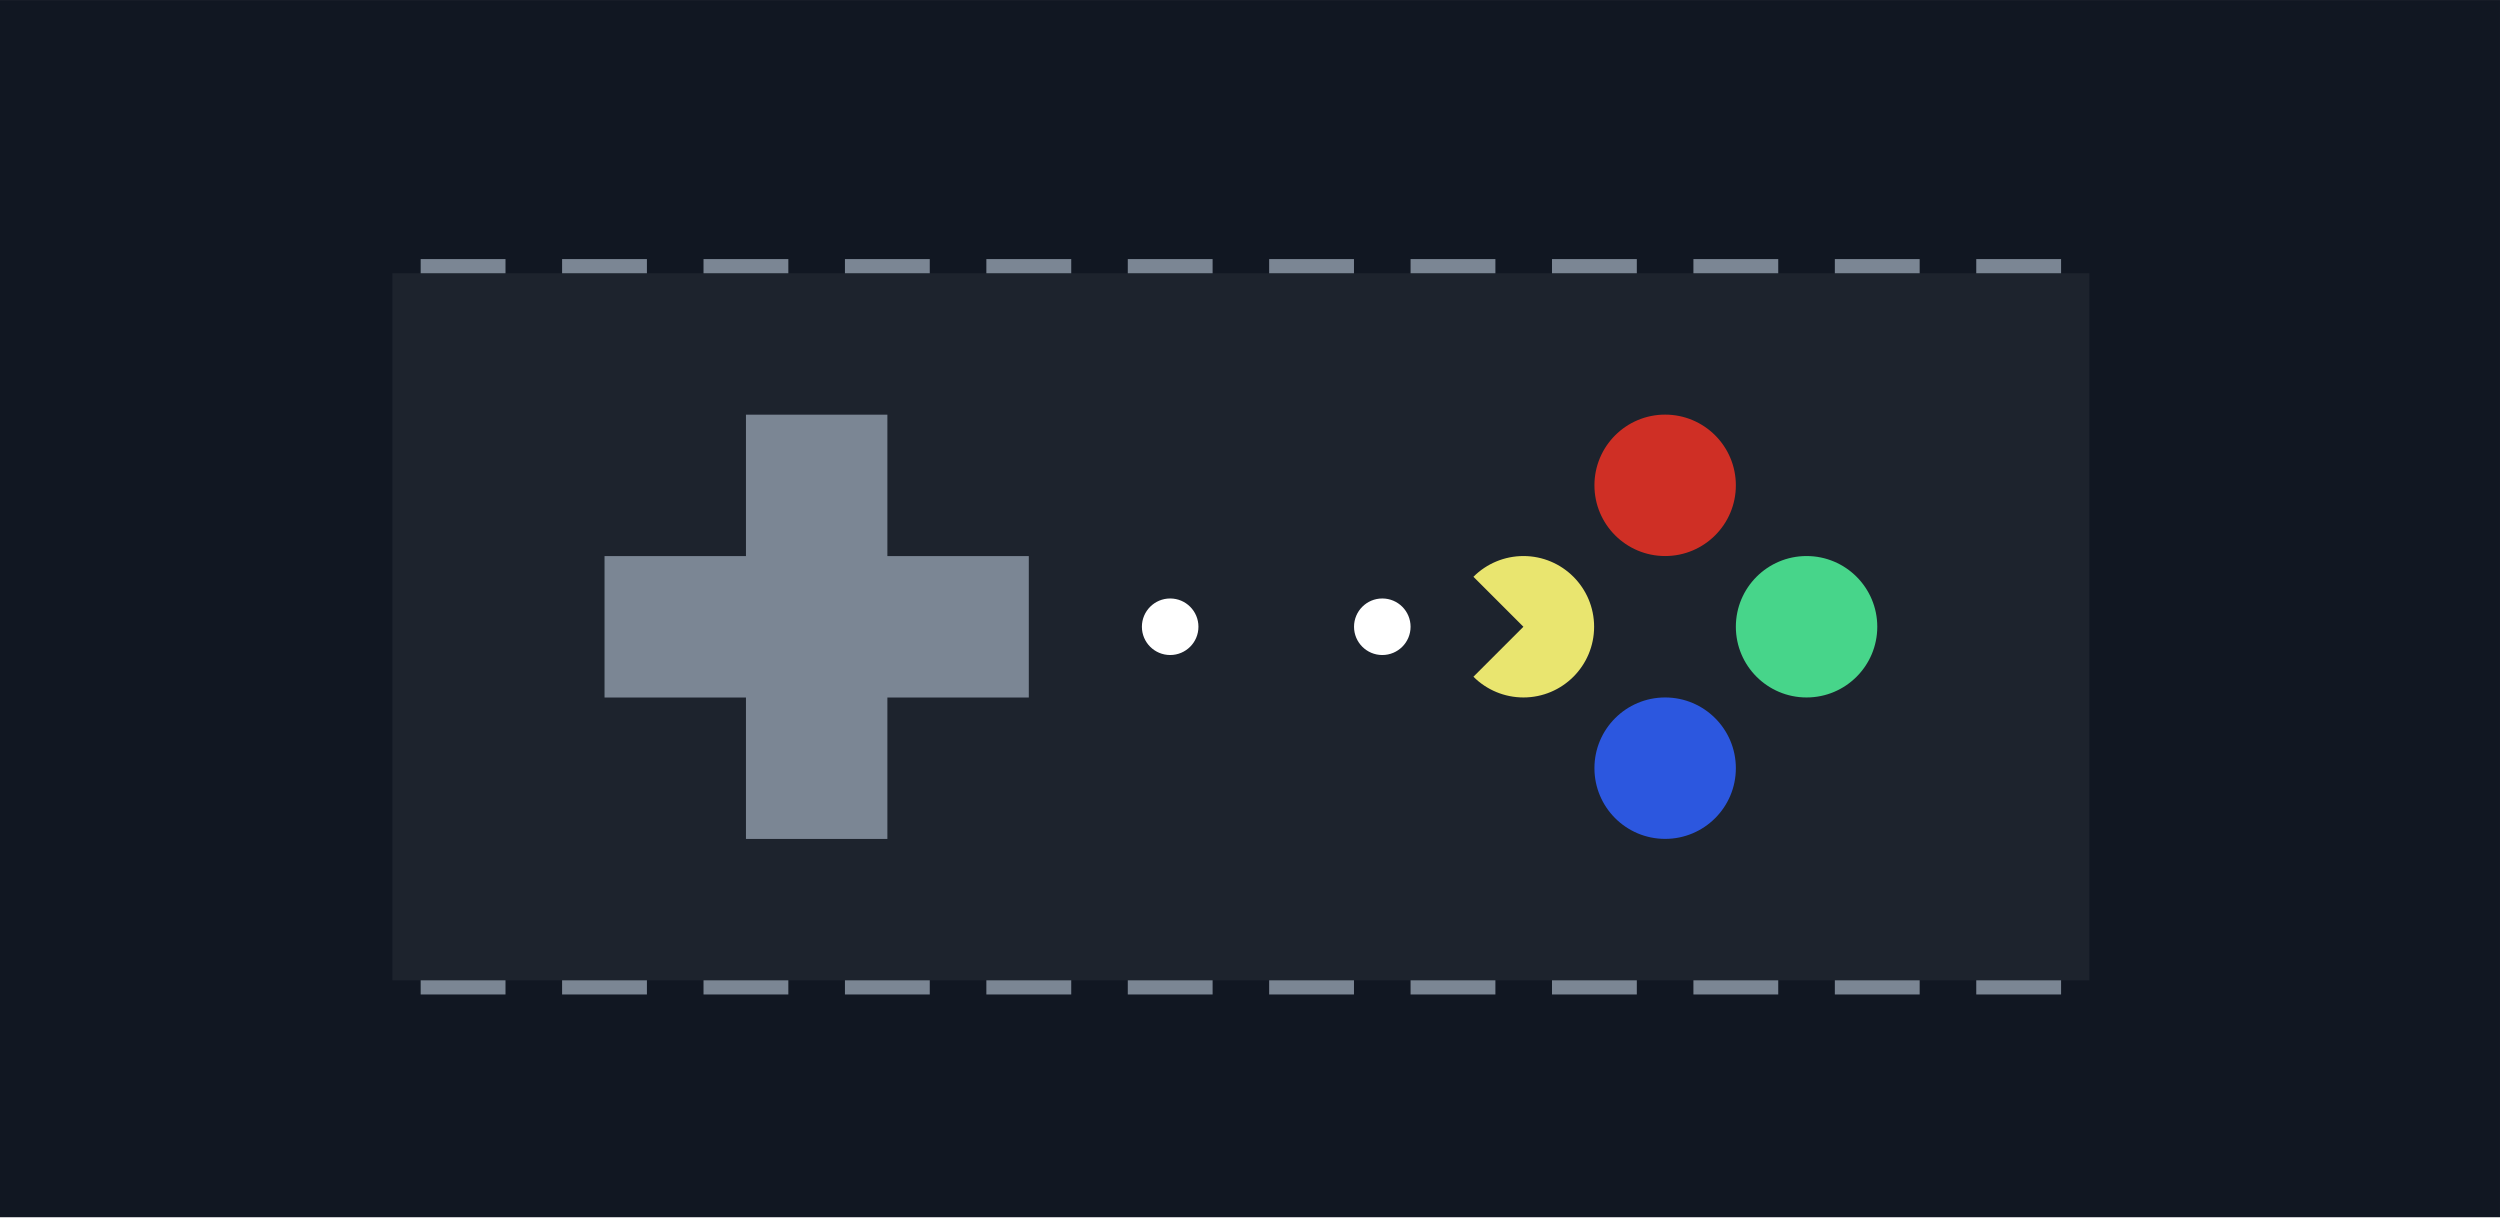
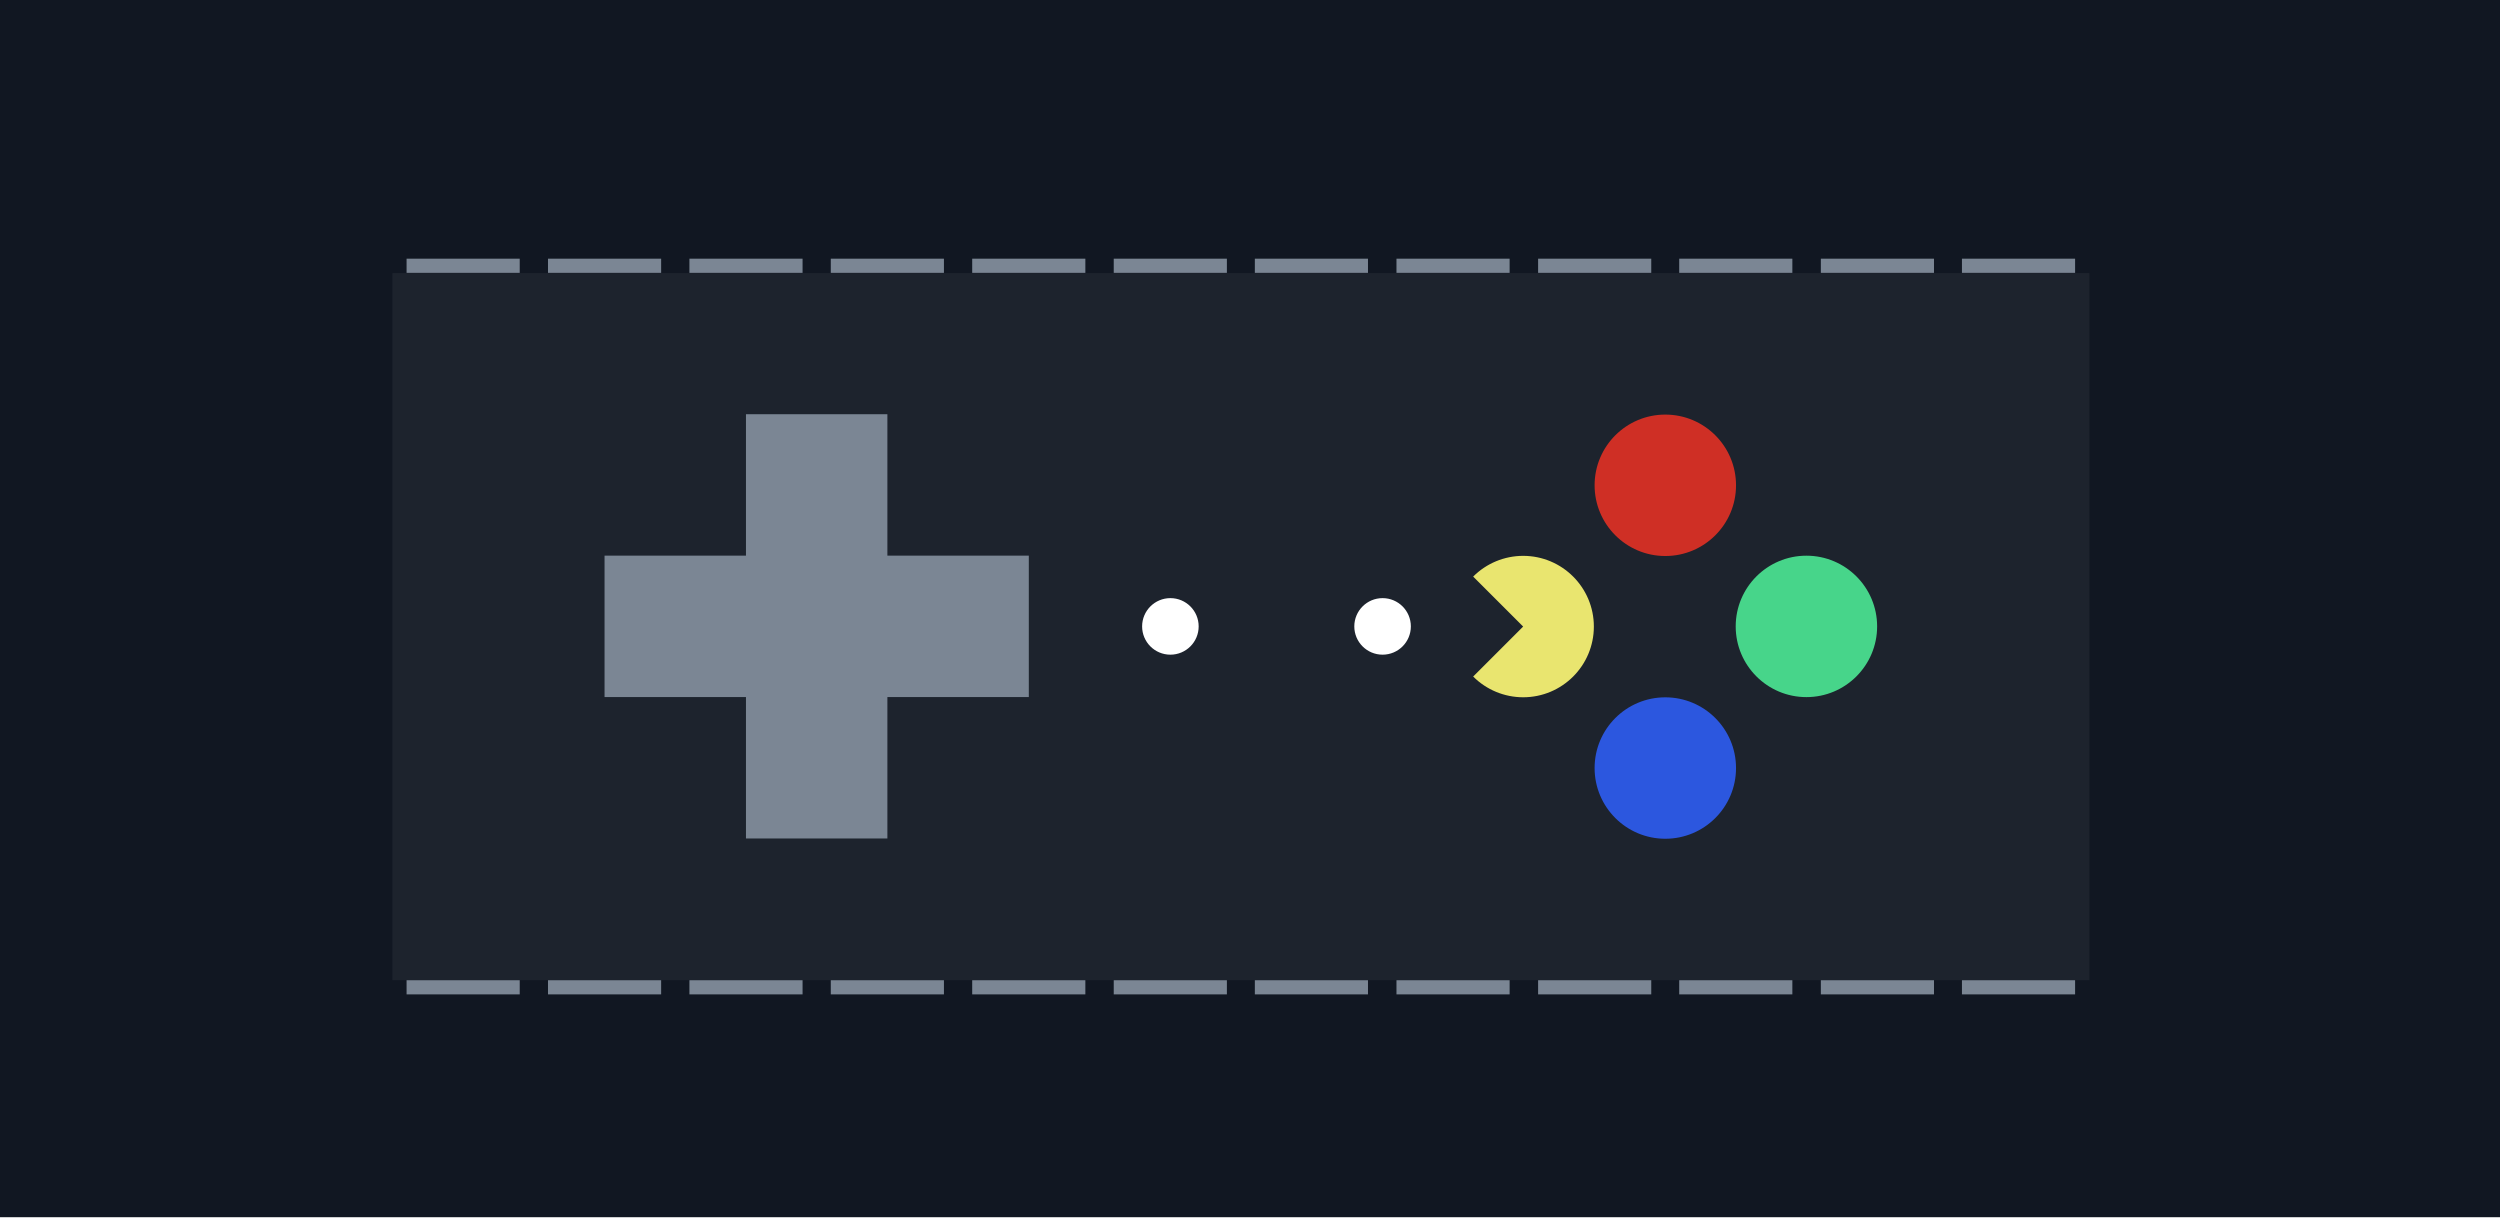
- <svg xmlns="http://www.w3.org/2000/svg" id="svg8" version="1.1" viewBox="0 0 46.775 22.773" height="22.773mm" width="46.775mm">
-   <defs id="defs2" />
-   <g transform="translate(-81.31213,-111.1155)" id="layer1">
-     <rect y="111.116" x="81.312" height="22.773" width="46.775" id="rect1255" style="mix-blend-mode:multiply;fill:#121824;fill-opacity:1;stroke:none;stroke-width:0.529;stroke-miterlimit:40" />
-     <rect style="opacity:1;fill:#1d232d;fill-opacity:1;stroke:none;stroke-width:0.529;stroke-linecap:square;stroke-linejoin:miter;stroke-miterlimit:40;stroke-dasharray:none;stroke-opacity:1;paint-order:normal" id="rect2586" width="31.75" height="13.229" x="88.654" y="116.228" />
-     <circle r="0.529" style="opacity:1;fill:#ffffff;fill-opacity:1;stroke:none;stroke-width:2.117;stroke-linecap:round;stroke-miterlimit:40;stroke-dasharray:none;stroke-opacity:1" id="circle2588" cx="-103.206" cy="-122.842" transform="scale(-1)" />
-     <path d="m 95.269,118.874 v 2.646 h -2.646 v 2.646 h 2.646 v 2.646 h 2.646 v -2.646 h 2.646 v -2.646 h -2.646 v -2.646 z" style="opacity:1;fill:#7b8694;fill-opacity:1;stroke:none;stroke-width:1.058;stroke-linecap:round;stroke-miterlimit:40;stroke-dasharray:none;stroke-opacity:1" id="path2590" />
-     <circle cy="122.842" cx="115.113" id="circle2592" style="opacity:1;fill:#47d58a;fill-opacity:1;stroke:none;stroke-width:1.058;stroke-linecap:round;stroke-miterlimit:40;stroke-dasharray:none;stroke-opacity:1" r="1.323" />
-     <circle style="opacity:1;fill:#cf2f25;fill-opacity:1;stroke:none;stroke-width:1.058;stroke-linecap:round;stroke-miterlimit:40;stroke-dasharray:none;stroke-opacity:1" id="circle2594" cx="112.467" cy="120.196" r="1.323" />
-     <circle cy="125.488" cx="112.467" id="circle2596" style="opacity:1;fill:#2c57df;fill-opacity:1;stroke:none;stroke-width:1.058;stroke-linecap:round;stroke-miterlimit:40;stroke-dasharray:none;stroke-opacity:1" r="1.323" />
-     <path id="path2598" style="opacity:1;fill:#e9e56f;fill-opacity:1;stroke:none;stroke-width:1.058;stroke-linecap:round;stroke-miterlimit:40;stroke-dasharray:none;stroke-opacity:1" d="m 109.815,121.519 a 1.323,1.323 0 0 0 -0.935,0.388 l 0.935,0.935 -0.935,0.935 a 1.323,1.323 0 0 0 0.935,0.388 1.323,1.323 0 0 0 1.323,-1.323 1.323,1.323 0 0 0 -1.323,-1.323 z" />
-     <circle transform="scale(-1)" cy="-122.842" cx="-107.175" id="circle2610" style="opacity:1;fill:#ffffff;fill-opacity:1;stroke:none;stroke-width:2.117;stroke-linecap:round;stroke-miterlimit:40;stroke-dasharray:none;stroke-opacity:1" r="0.529" />
-     <path style="fill:#7b8694;fill-opacity:1;stroke:none;stroke-width:0.2;stroke-miterlimit:40" d="m 89.183,115.963 h 1.587 v 0.265 h -1.587 z" id="path2850" />
-     <path id="path2854" d="m 91.829,115.963 h 1.587 v 0.265 h -1.587 z" style="fill:#7b8694;fill-opacity:1;stroke:none;stroke-width:0.2;stroke-miterlimit:40" />
-     <path style="fill:#7b8694;fill-opacity:1;stroke:none;stroke-width:0.2;stroke-miterlimit:40" d="m 94.475,115.963 h 1.587 v 0.265 h -1.587 z" id="path2856" />
-     <path id="path2858" d="m 97.121,115.963 h 1.587 v 0.265 h -1.587 z" style="fill:#7b8694;fill-opacity:1;stroke:none;stroke-width:0.2;stroke-miterlimit:40" />
-     <path style="fill:#7b8694;fill-opacity:1;stroke:none;stroke-width:0.2;stroke-miterlimit:40" d="m 99.767,115.963 h 1.588 v 0.265 h -1.588 z" id="path2860" />
-     <path id="path2862" d="m 102.413,115.963 h 1.587 v 0.265 h -1.587 z" style="fill:#7b8694;fill-opacity:1;stroke:none;stroke-width:0.2;stroke-miterlimit:40" />
-     <path style="fill:#7b8694;fill-opacity:1;stroke:none;stroke-width:0.2;stroke-miterlimit:40" d="m 105.058,115.963 h 1.587 v 0.265 h -1.587 z" id="path2864" />
-     <path id="path2866" d="m 107.704,115.963 h 1.587 v 0.265 h -1.587 z" style="fill:#7b8694;fill-opacity:1;stroke:none;stroke-width:0.2;stroke-miterlimit:40" />
-     <path style="fill:#7b8694;fill-opacity:1;stroke:none;stroke-width:0.2;stroke-miterlimit:40" d="m 110.35,115.963 h 1.587 v 0.265 h -1.587 z" id="path2868" />
-     <path id="path2870" d="m 112.996,115.963 h 1.587 v 0.265 h -1.587 z" style="fill:#7b8694;fill-opacity:1;stroke:none;stroke-width:0.2;stroke-miterlimit:40" />
-     <path style="fill:#7b8694;fill-opacity:1;stroke:none;stroke-width:0.2;stroke-miterlimit:40" d="m 115.642,115.963 h 1.587 v 0.265 h -1.587 z" id="path2872" />
-     <path id="path2874" d="m 118.288,115.963 h 1.587 v 0.265 h -1.587 z" style="fill:#7b8694;fill-opacity:1;stroke:none;stroke-width:0.2;stroke-miterlimit:40" />
-     <path style="fill:#7b8694;fill-opacity:1;stroke:none;stroke-width:0.2;stroke-miterlimit:40" d="m 118.288,129.457 h 1.587 v 0.265 h -1.587 z" id="path2876" />
-     <path id="path2878" d="m 115.642,129.457 h 1.587 v 0.265 h -1.587 z" style="fill:#7b8694;fill-opacity:1;stroke:none;stroke-width:0.2;stroke-miterlimit:40" />
-     <path style="fill:#7b8694;fill-opacity:1;stroke:none;stroke-width:0.2;stroke-miterlimit:40" d="m 112.996,129.457 h 1.587 v 0.265 h -1.587 z" id="path2880" />
-     <path id="path2882" d="m 110.35,129.457 h 1.587 v 0.265 h -1.587 z" style="fill:#7b8694;fill-opacity:1;stroke:none;stroke-width:0.2;stroke-miterlimit:40" />
-     <path style="fill:#7b8694;fill-opacity:1;stroke:none;stroke-width:0.2;stroke-miterlimit:40" d="m 107.704,129.457 h 1.587 v 0.265 h -1.587 z" id="path2884" />
-     <path id="path2886" d="m 105.058,129.457 h 1.587 v 0.265 h -1.587 z" style="fill:#7b8694;fill-opacity:1;stroke:none;stroke-width:0.2;stroke-miterlimit:40" />
-     <path style="fill:#7b8694;fill-opacity:1;stroke:none;stroke-width:0.2;stroke-miterlimit:40" d="m 102.413,129.457 h 1.587 v 0.265 h -1.587 z" id="path2888" />
-     <path id="path2890" d="m 99.767,129.457 h 1.588 v 0.265 h -1.588 z" style="fill:#7b8694;fill-opacity:1;stroke:none;stroke-width:0.2;stroke-miterlimit:40" />
-     <path style="fill:#7b8694;fill-opacity:1;stroke:none;stroke-width:0.2;stroke-miterlimit:40" d="m 97.121,129.457 h 1.587 v 0.265 h -1.587 z" id="path2892" />
-     <path id="path2894" d="m 94.475,129.457 h 1.587 v 0.265 h -1.587 z" style="fill:#7b8694;fill-opacity:1;stroke:none;stroke-width:0.2;stroke-miterlimit:40" />
-     <path style="fill:#7b8694;fill-opacity:1;stroke:none;stroke-width:0.2;stroke-miterlimit:40" d="m 91.829,129.457 h 1.587 v 0.265 h -1.587 z" id="path2896" />
-     <path id="path2898" d="m 89.183,129.457 h 1.587 v 0.265 h -1.587 z" style="fill:#7b8694;fill-opacity:1;stroke:none;stroke-width:0.2;stroke-miterlimit:40" />
+ <svg xmlns="http://www.w3.org/2000/svg" width="46.775mm" height="22.773mm" version="1.1" viewBox="0 0 46.775 22.773">
+   <g transform="translate(-81.312 -111.12)">
+     <rect x="81.312" y="111.12" width="46.775" height="22.773" fill="#121824" style="mix-blend-mode:multiply" />
+     <rect x="88.654" y="116.23" width="31.75" height="13.229" fill="#1d232d" style="paint-order:normal" />
+     <circle transform="scale(-1)" cx="-103.21" cy="-122.84" r=".529" fill="#fff" />
+     <path d="m95.269 118.87v2.646h-2.646v2.646h2.646v2.646h2.646v-2.646h2.646v-2.646h-2.646v-2.646z" fill="#7b8694" />
+     <circle cx="115.11" cy="122.84" r="1.323" fill="#47d58a" />
+     <circle cx="112.47" cy="120.2" r="1.323" fill="#cf2f25" />
+     <circle cx="112.47" cy="125.49" r="1.323" fill="#2c57df" />
+     <path d="m109.81 121.52a1.323 1.323 0 0 0-0.935 0.388l0.935 0.935-0.935 0.935a1.323 1.323 0 0 0 0.935 0.388 1.323 1.323 0 0 0 1.323-1.323 1.323 1.323 0 0 0-1.323-1.323z" fill="#e9e56f" />
+     <circle transform="scale(-1)" cx="-107.18" cy="-122.84" r=".529" fill="#fff" />
+     <g fill="#7b8694">
+       <path d="m88.919 115.96h2.117v0.265h-2.117z" />
+       <path d="m91.565 115.96h2.117v0.265h-2.117z" />
+       <path d="m94.211 115.96h2.117v0.265h-2.117z" />
+       <path d="m96.856 115.96h2.117v0.265h-2.117z" />
+       <path d="m99.502 115.96h2.117v0.265h-2.117z" />
+       <path d="m102.15 115.96h2.117v0.265h-2.117z" />
+       <path d="m104.79 115.96h2.117v0.265h-2.117z" />
+       <path d="m107.44 115.96h2.117v0.265h-2.117z" />
+       <path d="m110.09 115.96h2.117v0.265h-2.117z" />
+       <path d="m112.73 115.96h2.117v0.265h-2.117z" />
+       <path d="m115.38 115.96h2.117v0.265h-2.117z" />
+       <path d="m118.02 115.96h2.117v0.265h-2.117z" />
+       <path d="m88.919 129.46h2.117v0.265h-2.117z" />
+       <path d="m91.565 129.46h2.117v0.265h-2.117z" />
+       <path d="m94.211 129.46h2.117v0.265h-2.117z" />
+       <path d="m96.856 129.46h2.117v0.265h-2.117z" />
+       <path d="m99.502 129.46h2.117v0.265h-2.117z" />
+       <path d="m102.15 129.46h2.117v0.265h-2.117z" />
+       <path d="m104.79 129.46h2.117v0.265h-2.117z" />
+       <path d="m107.44 129.46h2.117v0.265h-2.117z" />
+       <path d="m110.09 129.46h2.117v0.265h-2.117z" />
+       <path d="m112.73 129.46h2.117v0.265h-2.117z" />
+       <path d="m115.38 129.46h2.117v0.265h-2.117z" />
+       <path d="m118.02 129.46h2.117v0.265h-2.117z" />
+     </g>
  </g>
</svg>
